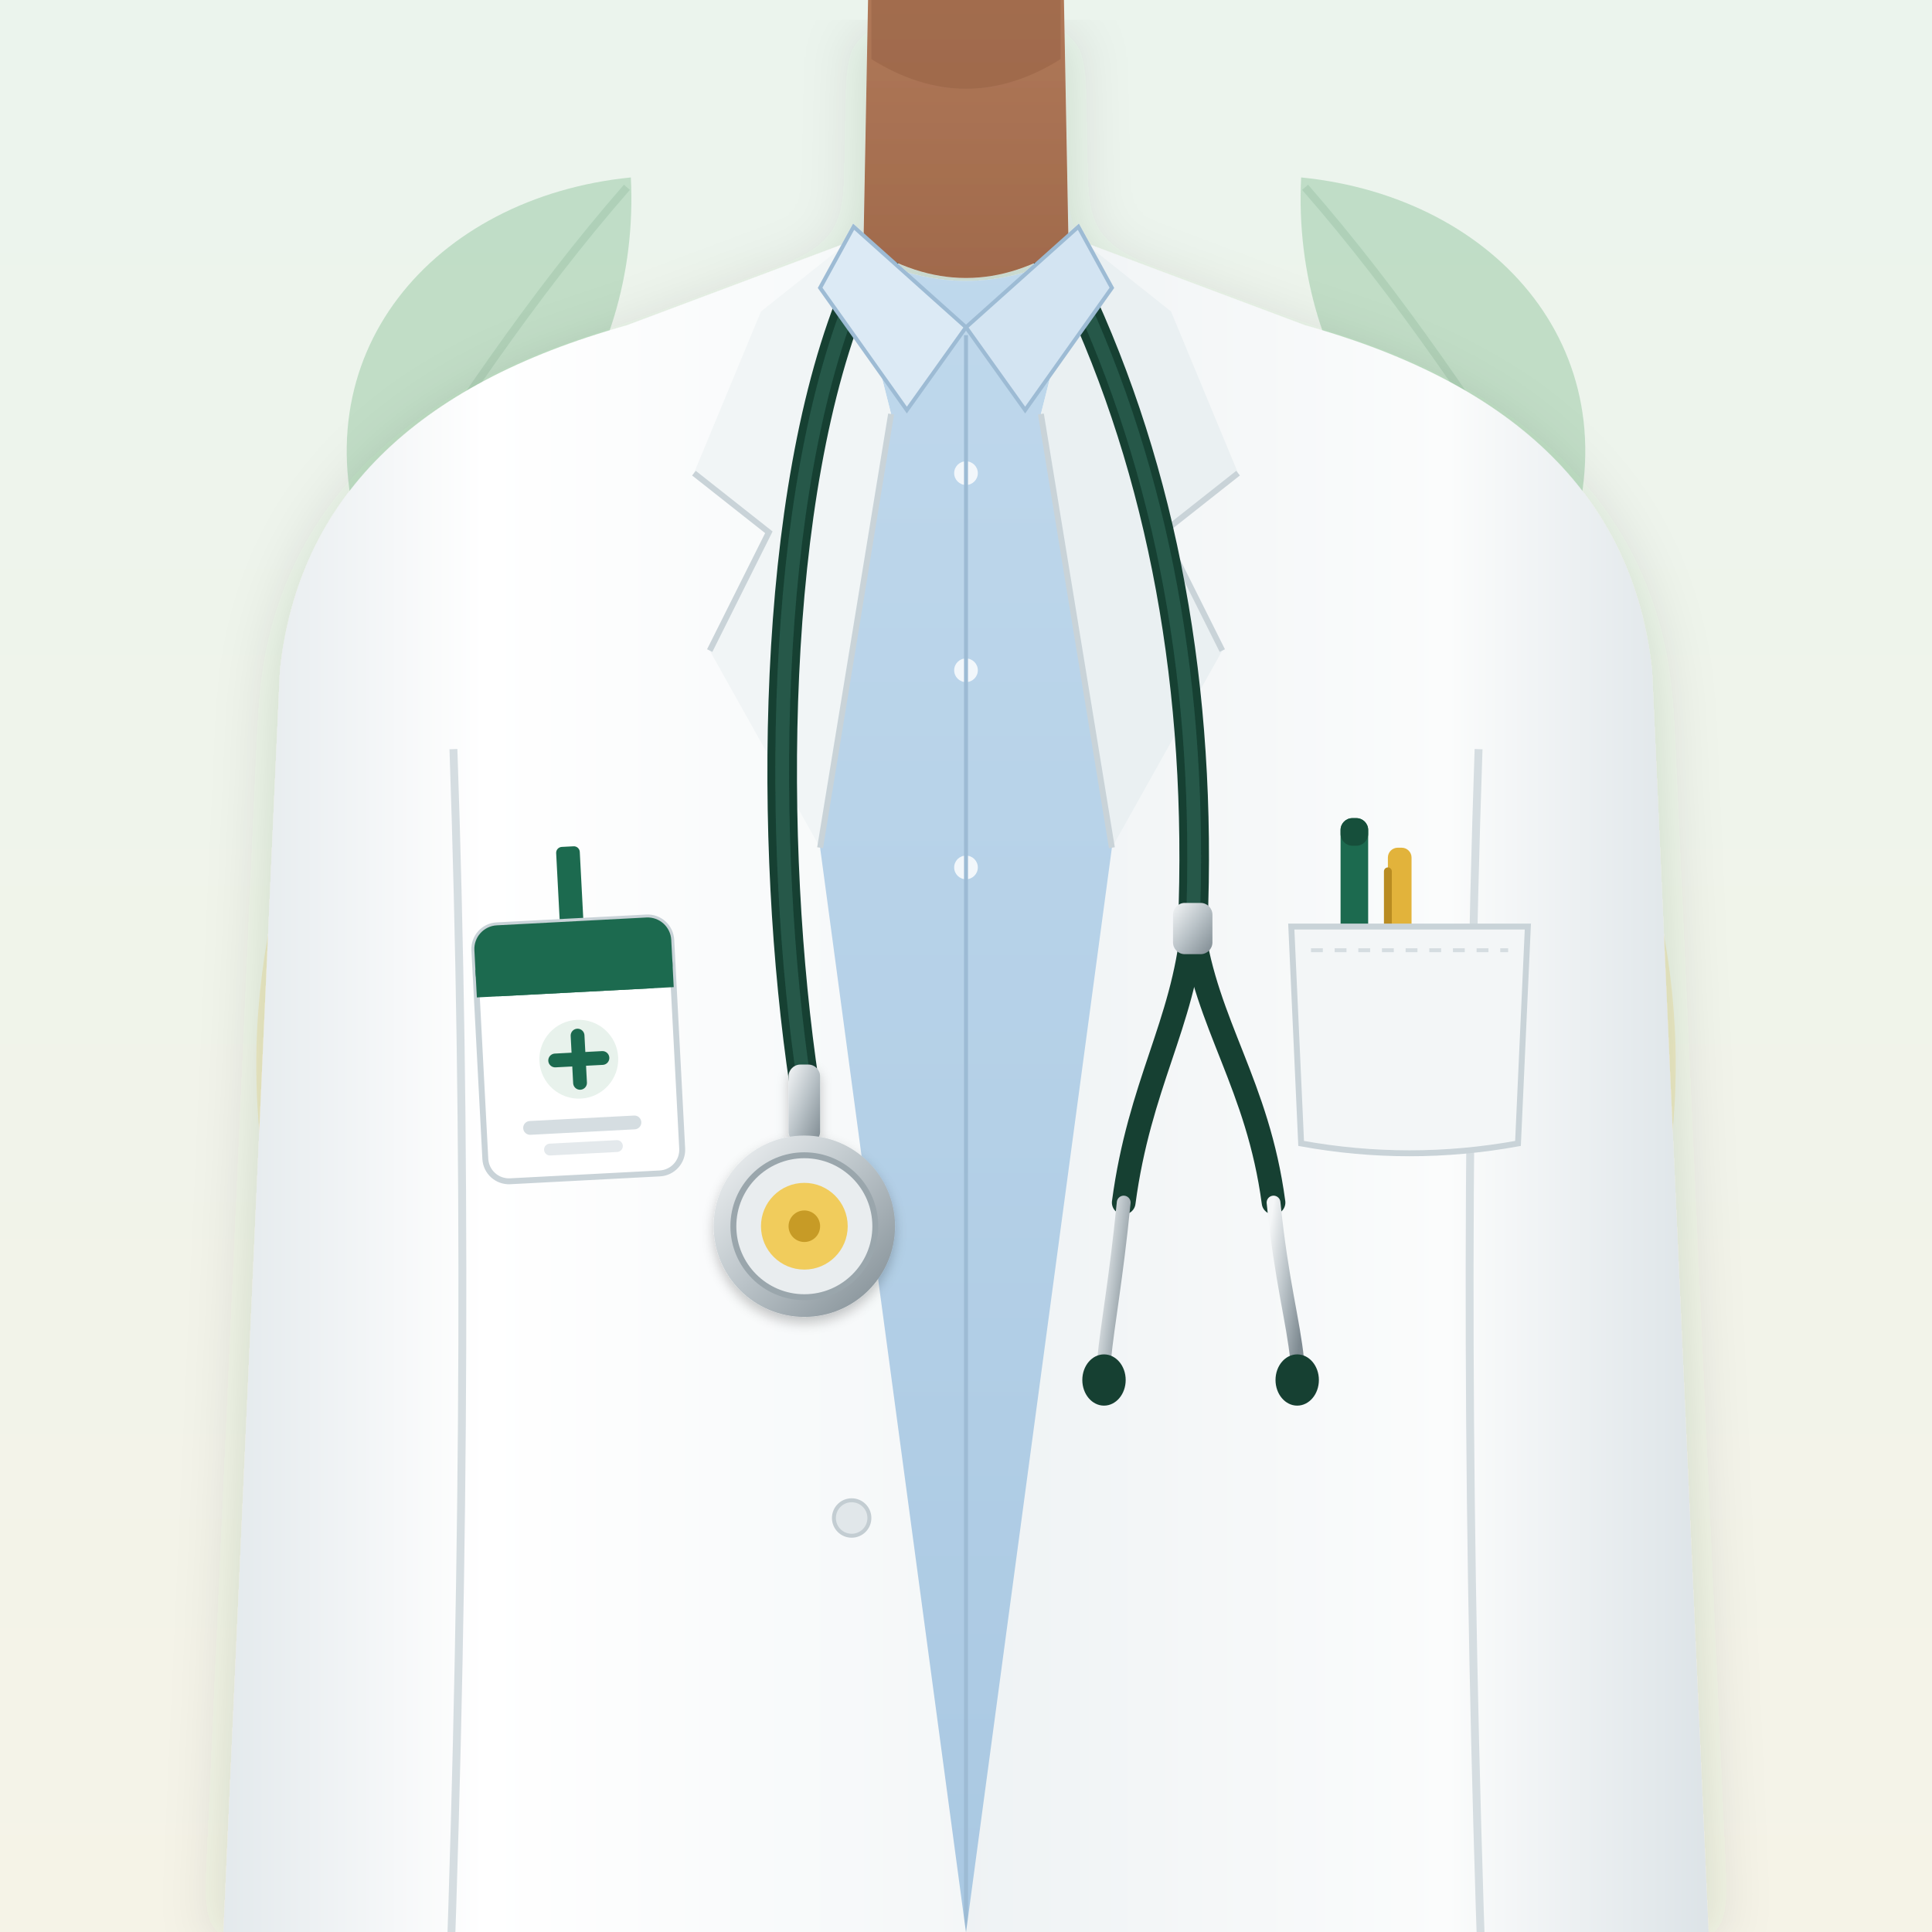
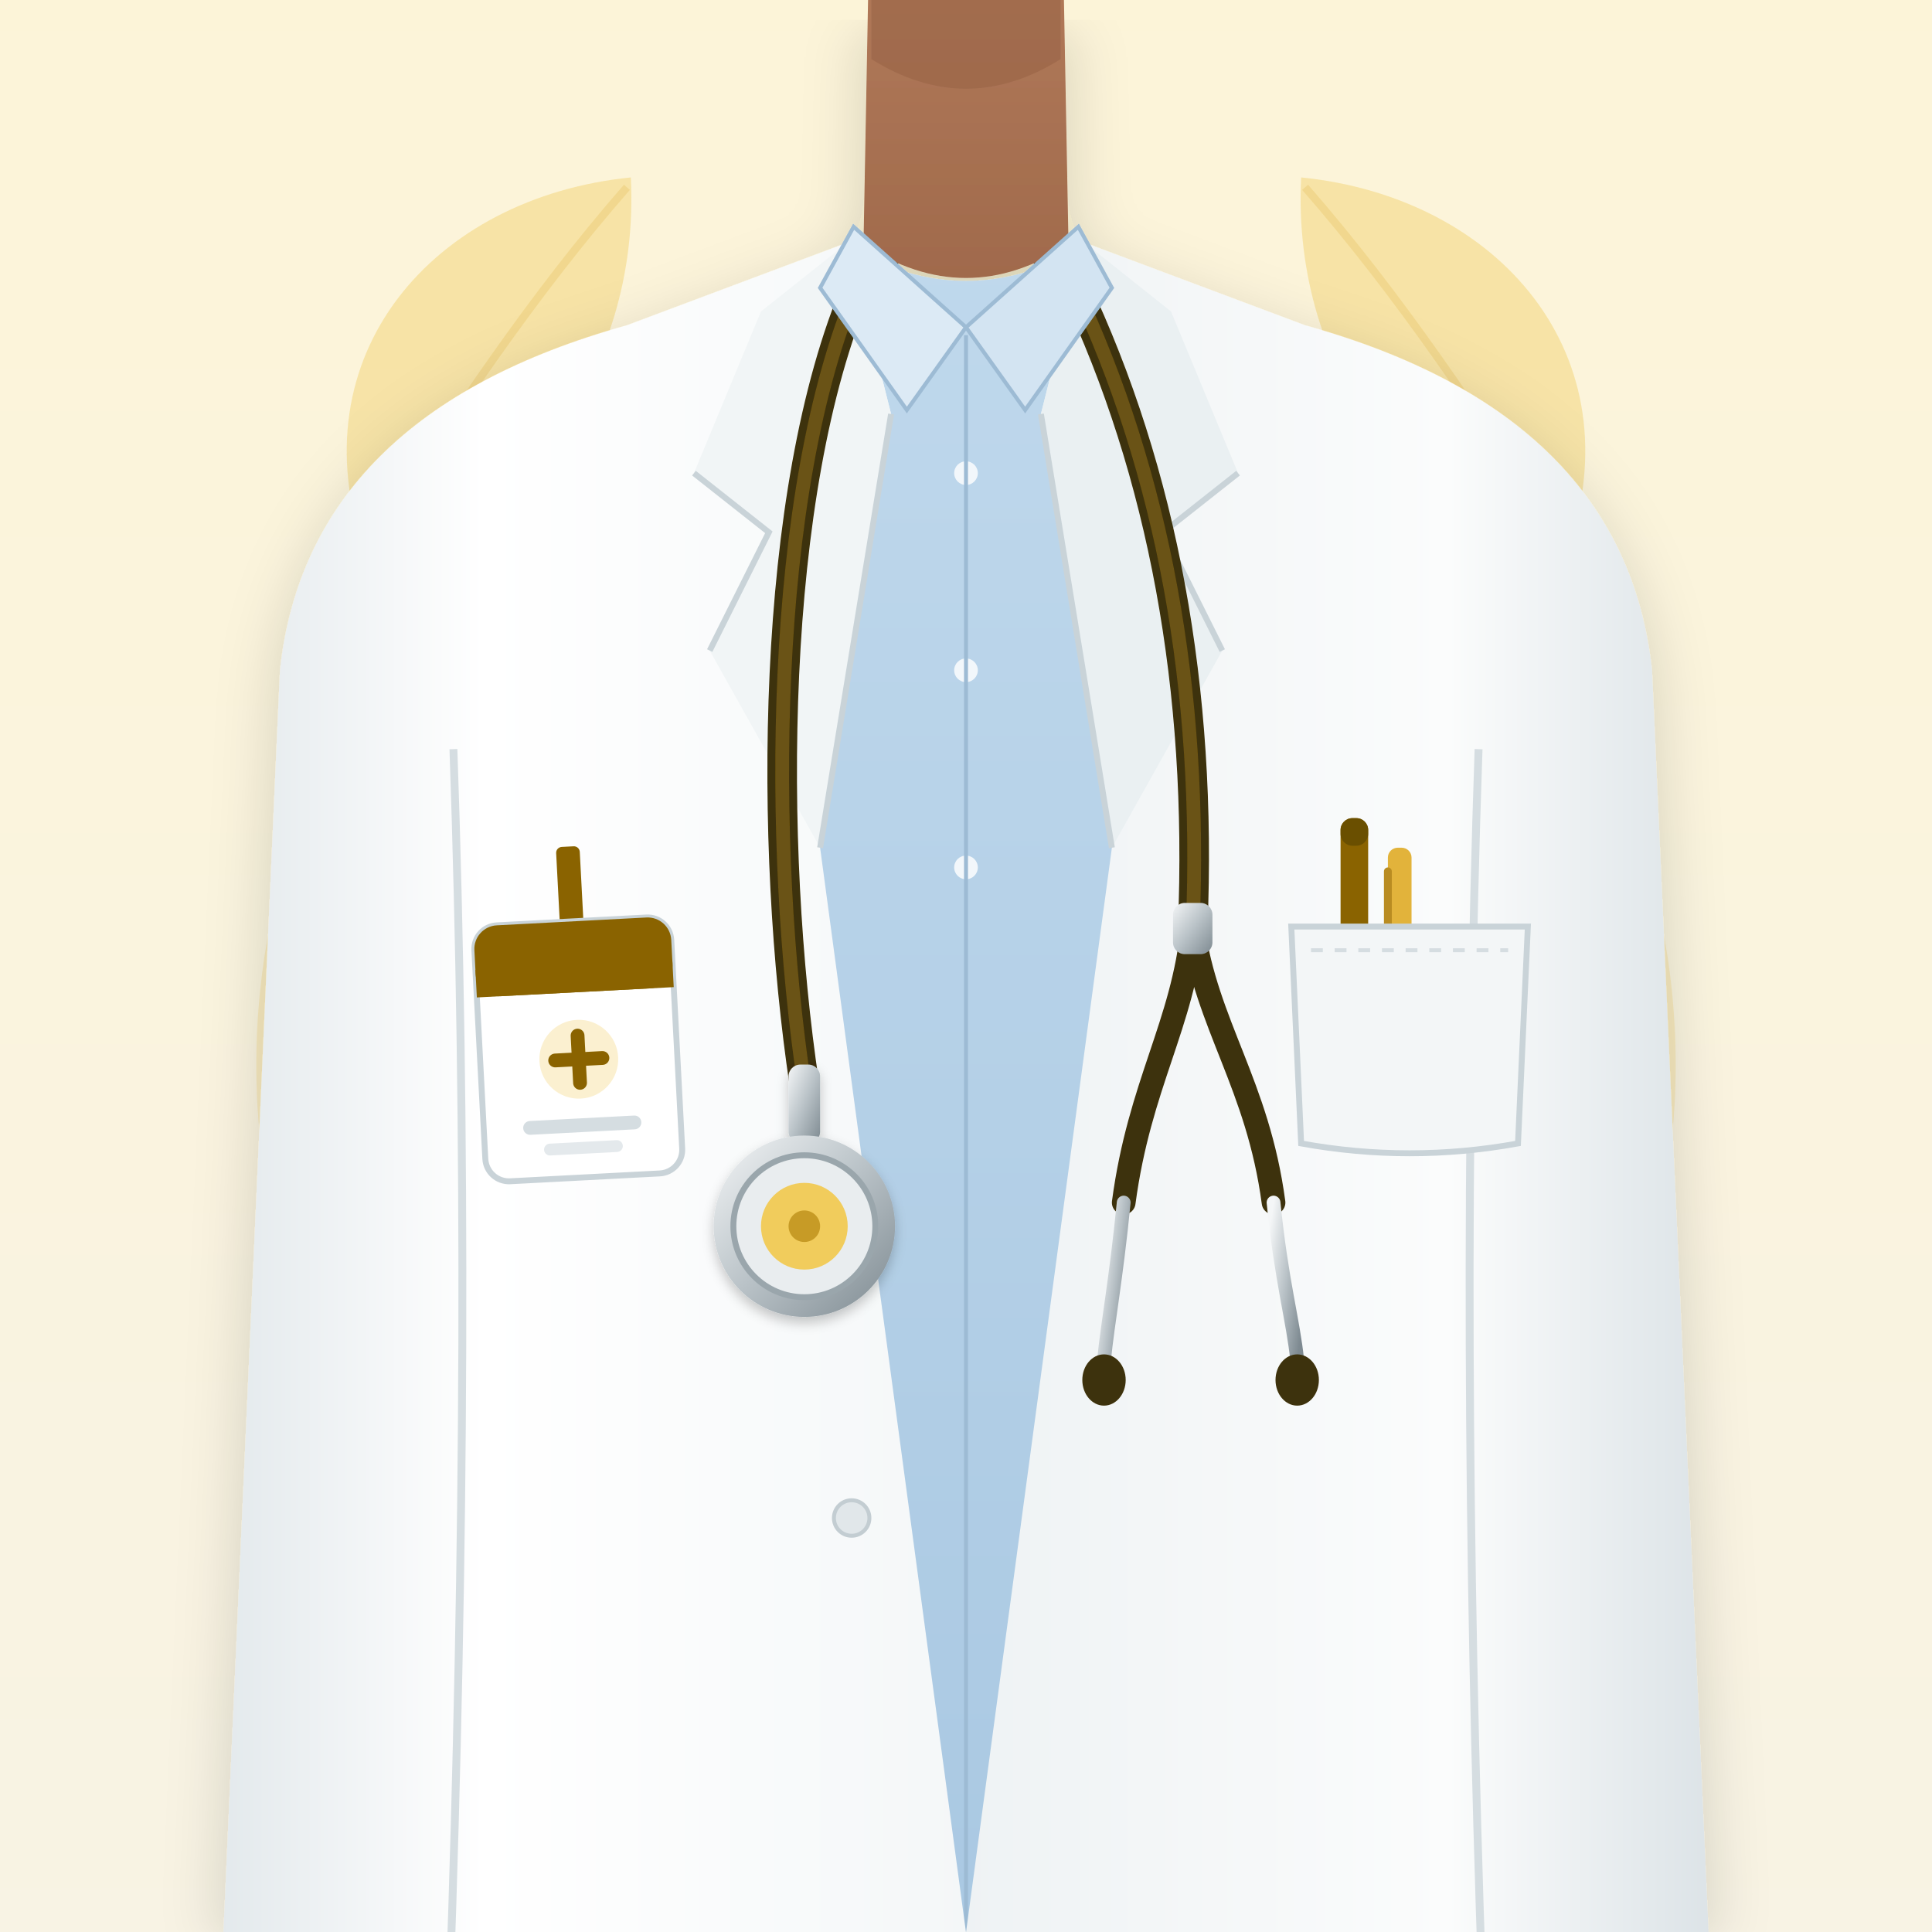
<svg xmlns="http://www.w3.org/2000/svg" viewBox="-90 20 980 980" width="1000" height="1000">
  <defs>
    <linearGradient id="bg" x1="0" y1="0" x2="0" y2="1">
-       <stop offset="0" stop-color="#EAF4EE" />
+       <stop offset="0" stop-color="#fdf4d7" />
      <stop offset="1" stop-color="#F7F3E6" />
    </linearGradient>
    <linearGradient id="coatL" x1="0" y1="0" x2="1" y2="0">
      <stop offset="0" stop-color="#E3E9EC" />
      <stop offset="0.35" stop-color="#FFFFFF" />
      <stop offset="1" stop-color="#F4F7F8" />
    </linearGradient>
    <linearGradient id="coatR" x1="1" y1="0" x2="0" y2="0">
      <stop offset="0" stop-color="#DCE3E7" />
      <stop offset="0.35" stop-color="#FBFCFC" />
      <stop offset="1" stop-color="#EEF2F4" />
    </linearGradient>
    <linearGradient id="shirt" x1="0" y1="0" x2="0" y2="1">
      <stop offset="0" stop-color="#BFD8EC" />
      <stop offset="1" stop-color="#A9C8E2" />
    </linearGradient>
    <linearGradient id="metal" x1="0" y1="0" x2="1" y2="1">
      <stop offset="0" stop-color="#F4F6F7" />
      <stop offset="0.5" stop-color="#B9C2C7" />
      <stop offset="1" stop-color="#7E8A91" />
    </linearGradient>
    <linearGradient id="skin" x1="0" y1="0" x2="0" y2="1">
      <stop offset="0" stop-color="#B9805E" />
      <stop offset="1" stop-color="#A06A4C" />
    </linearGradient>
    <filter id="soft" x="-20%" y="-20%" width="140%" height="140%">
-       <feDropShadow dx="0" dy="10" stdDeviation="16" flood-color="#1E3A30" flood-opacity="0.16" />
+       <feDropShadow dx="0" dy="10" stdDeviation="16" flood-color="#2e2406" flood-opacity="0.16" />
    </filter>
    <filter id="tiny" x="-20%" y="-20%" width="140%" height="140%">
      <feDropShadow dx="0" dy="3" stdDeviation="3" flood-color="#000" flood-opacity="0.22" />
    </filter>
  </defs>
  <rect x="-200" y="-100" width="1200" height="1300" fill="url(#bg)" />
  <circle cx="400" cy="560" r="360" fill="#F2C94C" opacity="0.22" />
  <circle cx="400" cy="560" r="300" fill="#F2C94C" opacity="0.18" />
  <g opacity="0.55">
-     <path d="M95 300 C 60 200, 130 120, 230 110 C 235 210, 170 290, 95 300 Z" fill="#9CCBA8" />
-     <path d="M95 300 C 140 230, 180 170, 228 115" stroke="#7DB38D" stroke-width="4" fill="none" />
-     <path d="M705 300 C 740 200, 670 120, 570 110 C 565 210, 630 290, 705 300 Z" fill="#9CCBA8" />
-     <path d="M705 300 C 660 230, 620 170, 572 115" stroke="#7DB38D" stroke-width="4" fill="none" />
+     <path d="M95 300 C 60 200, 130 120, 230 110 C 235 210, 170 290, 95 300 Z" fill="#f3d67c" />
+     <path d="M95 300 C 140 230, 180 170, 228 115" stroke="#e8c050" stroke-width="4" fill="none" />
+     <path d="M705 300 C 740 200, 670 120, 570 110 C 565 210, 630 290, 705 300 Z" fill="#f3d67c" />
+     <path d="M705 300 C 660 230, 620 170, 572 115" stroke="#e8c050" stroke-width="4" fill="none" />
  </g>
  <g filter="url(#soft)" transform="translate(0 -70)">
    <path d="M340 215 Q400 250 460 215 L475 520 L424 1100 L376 1100 L325 520 Z" fill="url(#shirt)" />
    <circle cx="400" cy="330" r="6" fill="#F2F7FB" />
    <circle cx="400" cy="430" r="6" fill="#F2F7FB" />
    <circle cx="400" cy="530" r="6" fill="#F2F7FB" />
    <path d="M400 260 L400 1100" stroke="#9DBBD4" stroke-width="2" />
    <path d="M22 1100 L52 430 Q66 300 228 255 L340 213 L362 300 L326 520 L404 1100 Z" fill="url(#coatL)" />
    <path d="M778 1100 L748 430 Q734 300 572 255 L460 213 L438 300 L474 520 L396 1100 Z" fill="url(#coatR)" />
    <path d="M340 213 L296 248 L262 330 L300 360 L270 420 L326 520 L362 300 Z" fill="#F1F5F6" />
    <path d="M460 213 L504 248 L538 330 L500 360 L530 420 L474 520 L438 300 Z" fill="#EAF0F2" />
    <path d="M262 330 L300 360 L270 420" stroke="#C9D3D8" stroke-width="3" fill="none" />
    <path d="M538 330 L500 360 L530 420" stroke="#C9D3D8" stroke-width="3" fill="none" />
    <path d="M326 520 L362 300" stroke="#C9D3D8" stroke-width="3" />
    <path d="M474 520 L438 300" stroke="#C9D3D8" stroke-width="3" />
    <path d="M140 470 Q150 760 138 1100" stroke="#D5DDE1" stroke-width="4" fill="none" />
    <path d="M660 470 Q650 760 662 1100" stroke="#D5DDE1" stroke-width="4" fill="none" />
    <circle cx="326" cy="720" r="9" fill="#E1E7EA" stroke="#C3CDD2" stroke-width="2" />
    <circle cx="342" cy="860" r="9" fill="#E1E7EA" stroke="#C3CDD2" stroke-width="2" />
-     <rect x="590" y="505" width="14" height="80" rx="6" fill="#1F6B4F" />
-     <rect x="590" y="505" width="14" height="14" rx="6" fill="#16503B" />
+     <rect x="590" y="505" width="14" height="80" rx="6" fill="#8a6400" />
+     <rect x="590" y="505" width="14" height="14" rx="6" fill="#6b4f00" />
    <rect x="614" y="520" width="12" height="70" rx="5" fill="#E2B33A" />
    <rect x="612" y="530" width="4" height="40" rx="2" fill="#B98C22" />
    <path d="M565 560 L685 560 L680 670 Q625 680 570 670 Z" fill="#F3F6F7" stroke="#C9D3D8" stroke-width="3" />
    <path d="M575 572 L675 572" stroke="#D5DDE1" stroke-width="2" stroke-dasharray="6 6" />
    <g transform="translate(150 560) rotate(-3)">
-       <rect x="44" y="-38" width="12" height="44" rx="3" fill="#1F6B4F" />
+       <rect x="44" y="-38" width="12" height="44" rx="3" fill="#8a6400" />
      <rect x="0" y="0" width="100" height="130" rx="12" fill="#FFFFFF" stroke="#C9D3D8" stroke-width="3" />
-       <rect x="0" y="0" width="100" height="36" rx="12" fill="#1F6B4F" />
-       <rect x="0" y="22" width="100" height="14" fill="#1F6B4F" />
-       <circle cx="50" cy="70" r="20" fill="#E8F2EC" />
-       <path d="M50 58 L50 82 M38 70 L62 70" stroke="#1F6B4F" stroke-width="7" stroke-linecap="round" />
+       <rect x="0" y="0" width="100" height="36" rx="12" fill="#8a6400" />
+       <rect x="0" y="22" width="100" height="14" fill="#8a6400" />
+       <circle cx="50" cy="70" r="20" fill="#fbf0d0" />
+       <path d="M50 58 L50 82 M38 70 L62 70" stroke="#8a6400" stroke-width="7" stroke-linecap="round" />
      <rect x="20" y="100" width="60" height="7" rx="3.5" fill="#D5DDE1" />
      <rect x="30" y="112" width="40" height="6" rx="3" fill="#E4E9EC" />
    </g>
    <g fill="none" stroke-linecap="round">
-       <path d="M318 640 C 300 520, 300 340, 345 235 C 370 195, 430 195, 455 235 C 500 330, 520 440, 515 560" stroke="#173F33" stroke-width="15" />
-       <path d="M318 640 C 300 520, 300 340, 345 235 C 370 195, 430 195, 455 235 C 500 330, 520 440, 515 560" stroke="#2E6B57" stroke-width="7" opacity="0.6" />
-       <path d="M515 560 C 510 610, 488 640, 480 700" stroke="#173F33" stroke-width="12" />
-       <path d="M515 560 C 522 610, 548 640, 556 700" stroke="#173F33" stroke-width="12" />
+       <path d="M318 640 C 300 520, 300 340, 345 235 C 370 195, 430 195, 455 235 C 500 330, 520 440, 515 560" stroke="#3d3007" stroke-width="15" />
+       <path d="M318 640 C 300 520, 300 340, 345 235 C 370 195, 430 195, 455 235 C 500 330, 520 440, 515 560" stroke="#8a6a1a" stroke-width="7" opacity="0.6" />
+       <path d="M515 560 C 510 610, 488 640, 480 700" stroke="#3d3007" stroke-width="12" />
+       <path d="M515 560 C 522 610, 548 640, 556 700" stroke="#3d3007" stroke-width="12" />
      <path d="M480 700 C 476 740, 472 760, 470 780" stroke="url(#metal)" stroke-width="7" />
      <path d="M556 700 C 560 740, 566 760, 568 780" stroke="url(#metal)" stroke-width="7" />
    </g>
    <rect x="505" y="548" width="20" height="26" rx="6" fill="url(#metal)" />
-     <ellipse cx="470" cy="790" rx="11" ry="13" fill="#173F33" />
-     <ellipse cx="568" cy="790" rx="11" ry="13" fill="#173F33" />
+     <ellipse cx="470" cy="790" rx="11" ry="13" fill="#3d3007" />
+     <ellipse cx="568" cy="790" rx="11" ry="13" fill="#3d3007" />
    <g filter="url(#tiny)">
      <rect x="310" y="630" width="16" height="40" rx="6" fill="url(#metal)" />
      <circle cx="318" cy="712" r="46" fill="url(#metal)" />
      <circle cx="318" cy="712" r="36" fill="#E9EDEF" stroke="#9AA6AC" stroke-width="3" />
      <circle cx="318" cy="712" r="22" fill="#F2C94C" opacity="0.9" />
      <circle cx="318" cy="712" r="8" fill="#C79B25" />
    </g>
    <path d="M352 0 L448 0 L452 214 Q400 248 348 214 Z" fill="url(#skin)" />
    <path d="M352 70 L448 70 L448 120 Q400 150 352 120 Z" fill="#8F5D42" opacity="0.4" />
    <path d="M343 205 L400 256 L370 298 L326 236 Z" fill="#DCEAF5" stroke="#9DBBD4" stroke-width="2" />
    <path d="M457 205 L400 256 L430 298 L474 236 Z" fill="#D3E4F2" stroke="#9DBBD4" stroke-width="2" />
  </g>
</svg>
